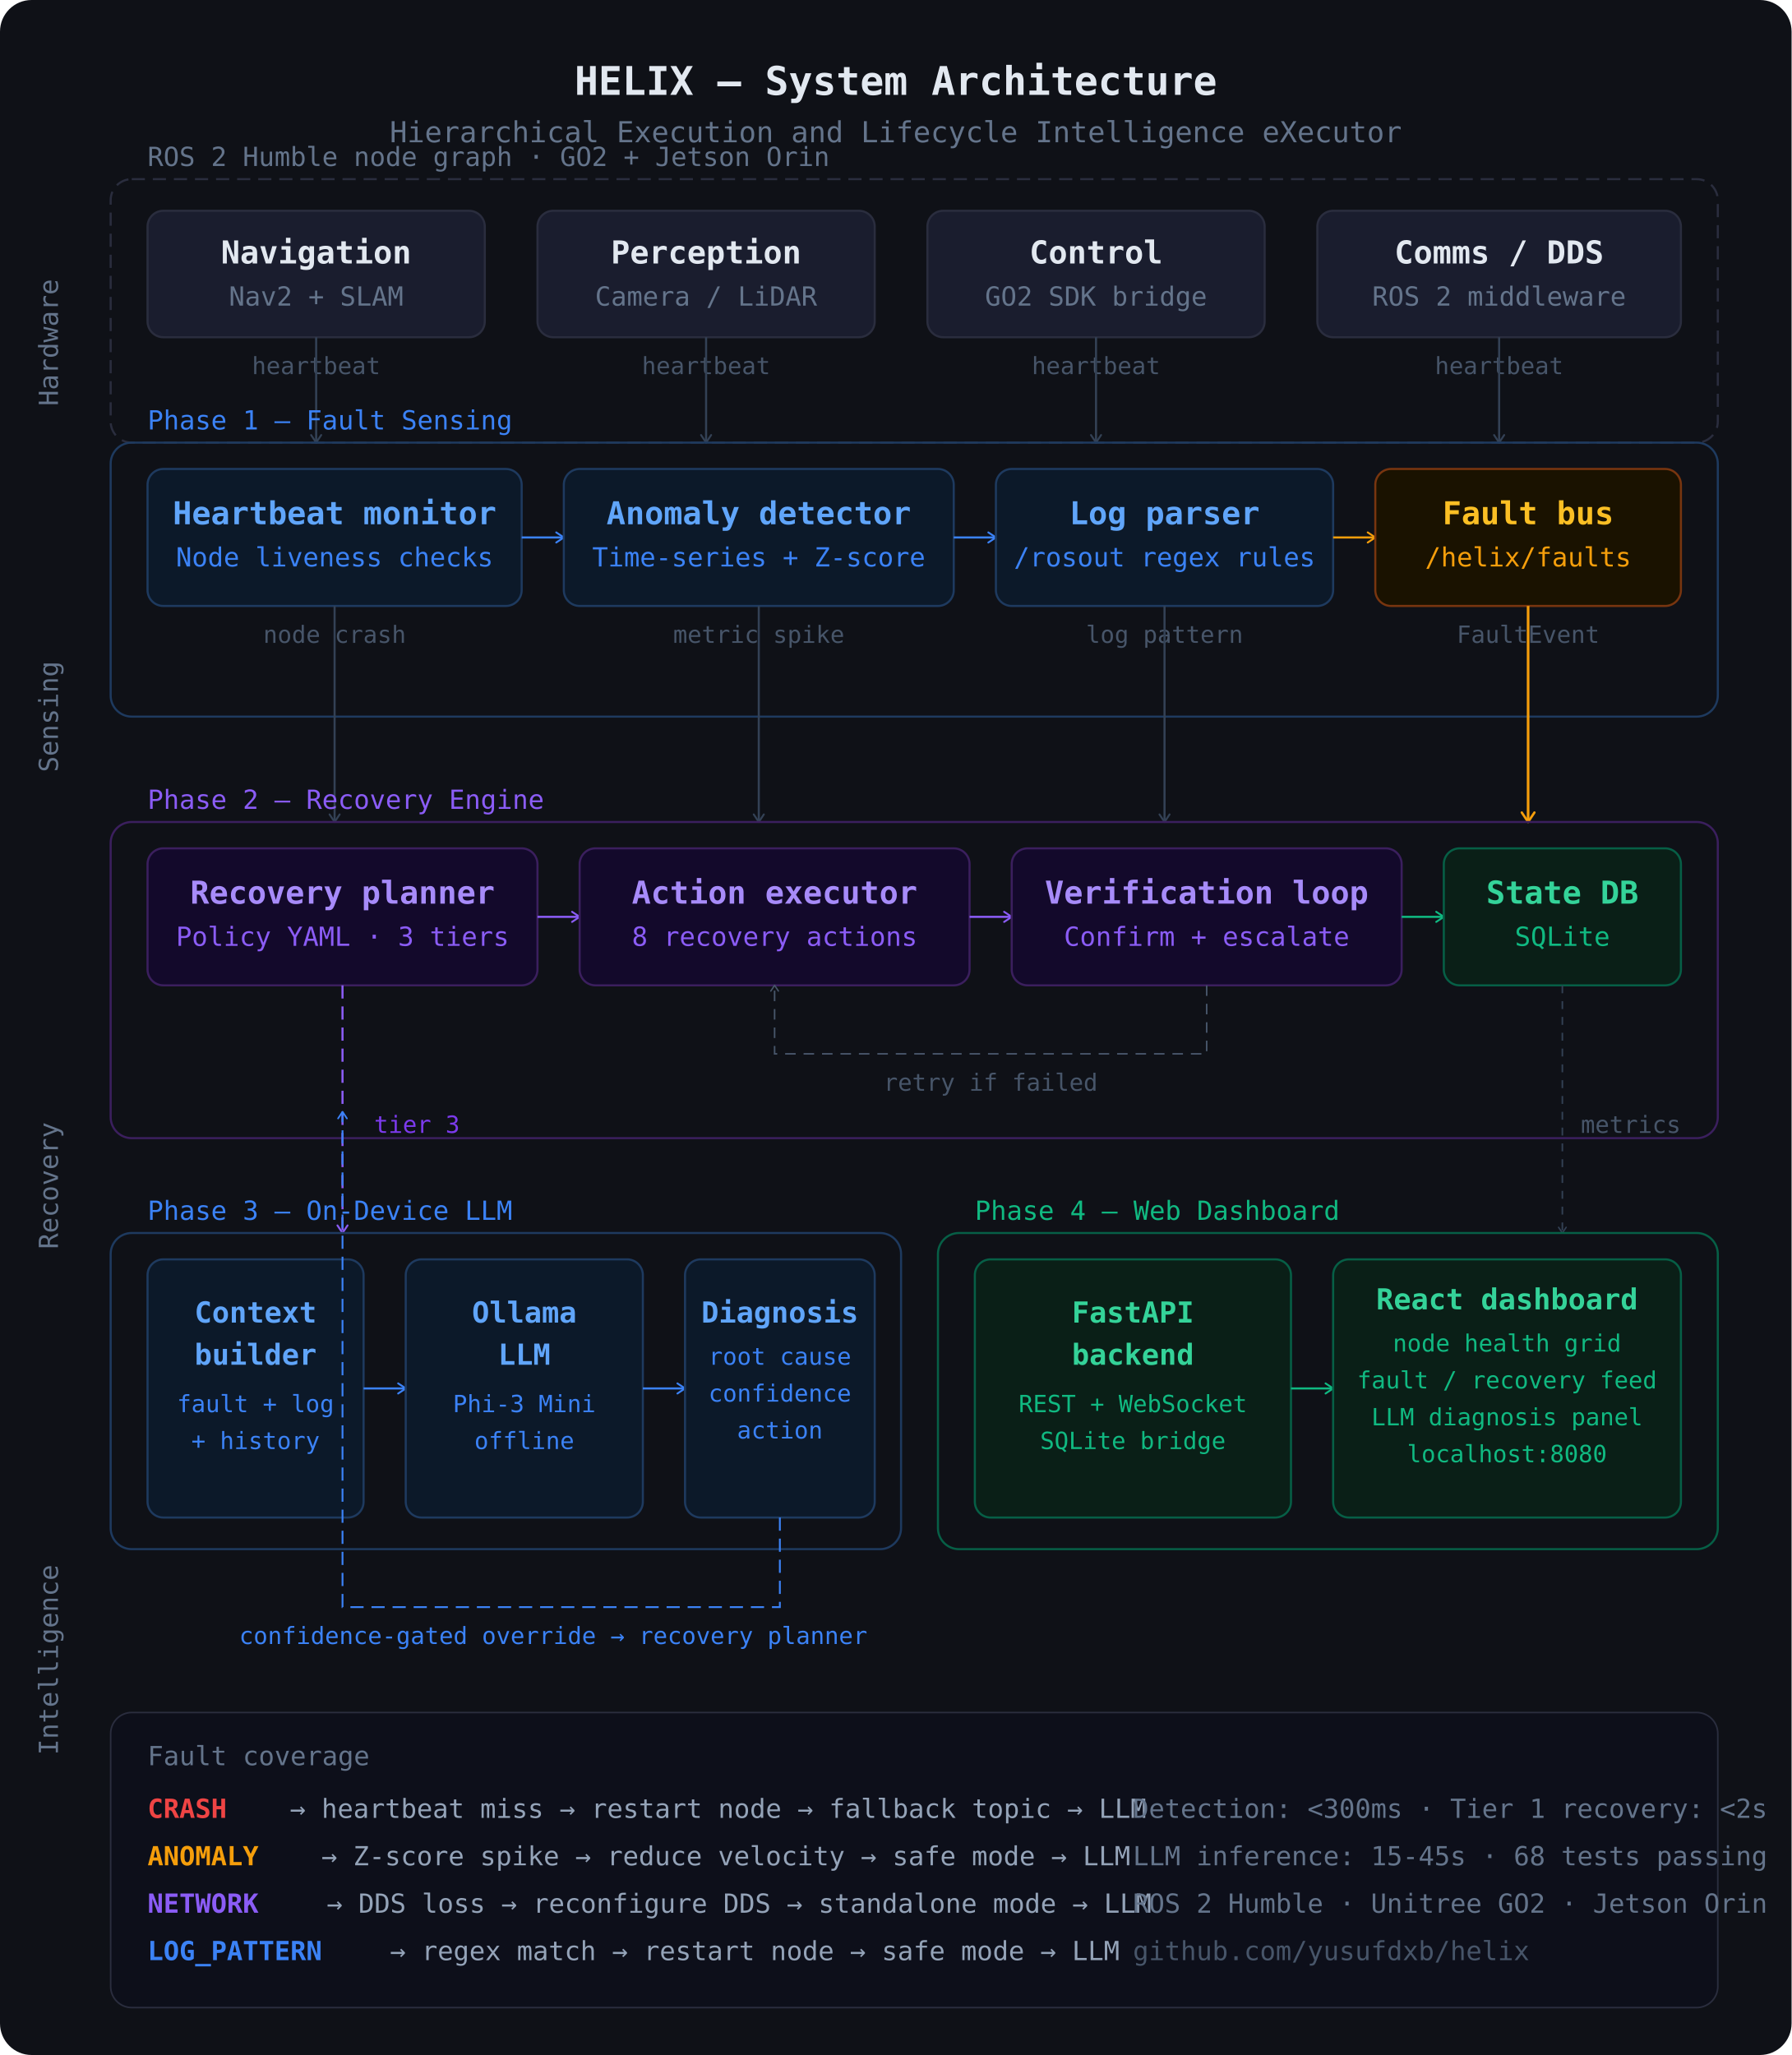
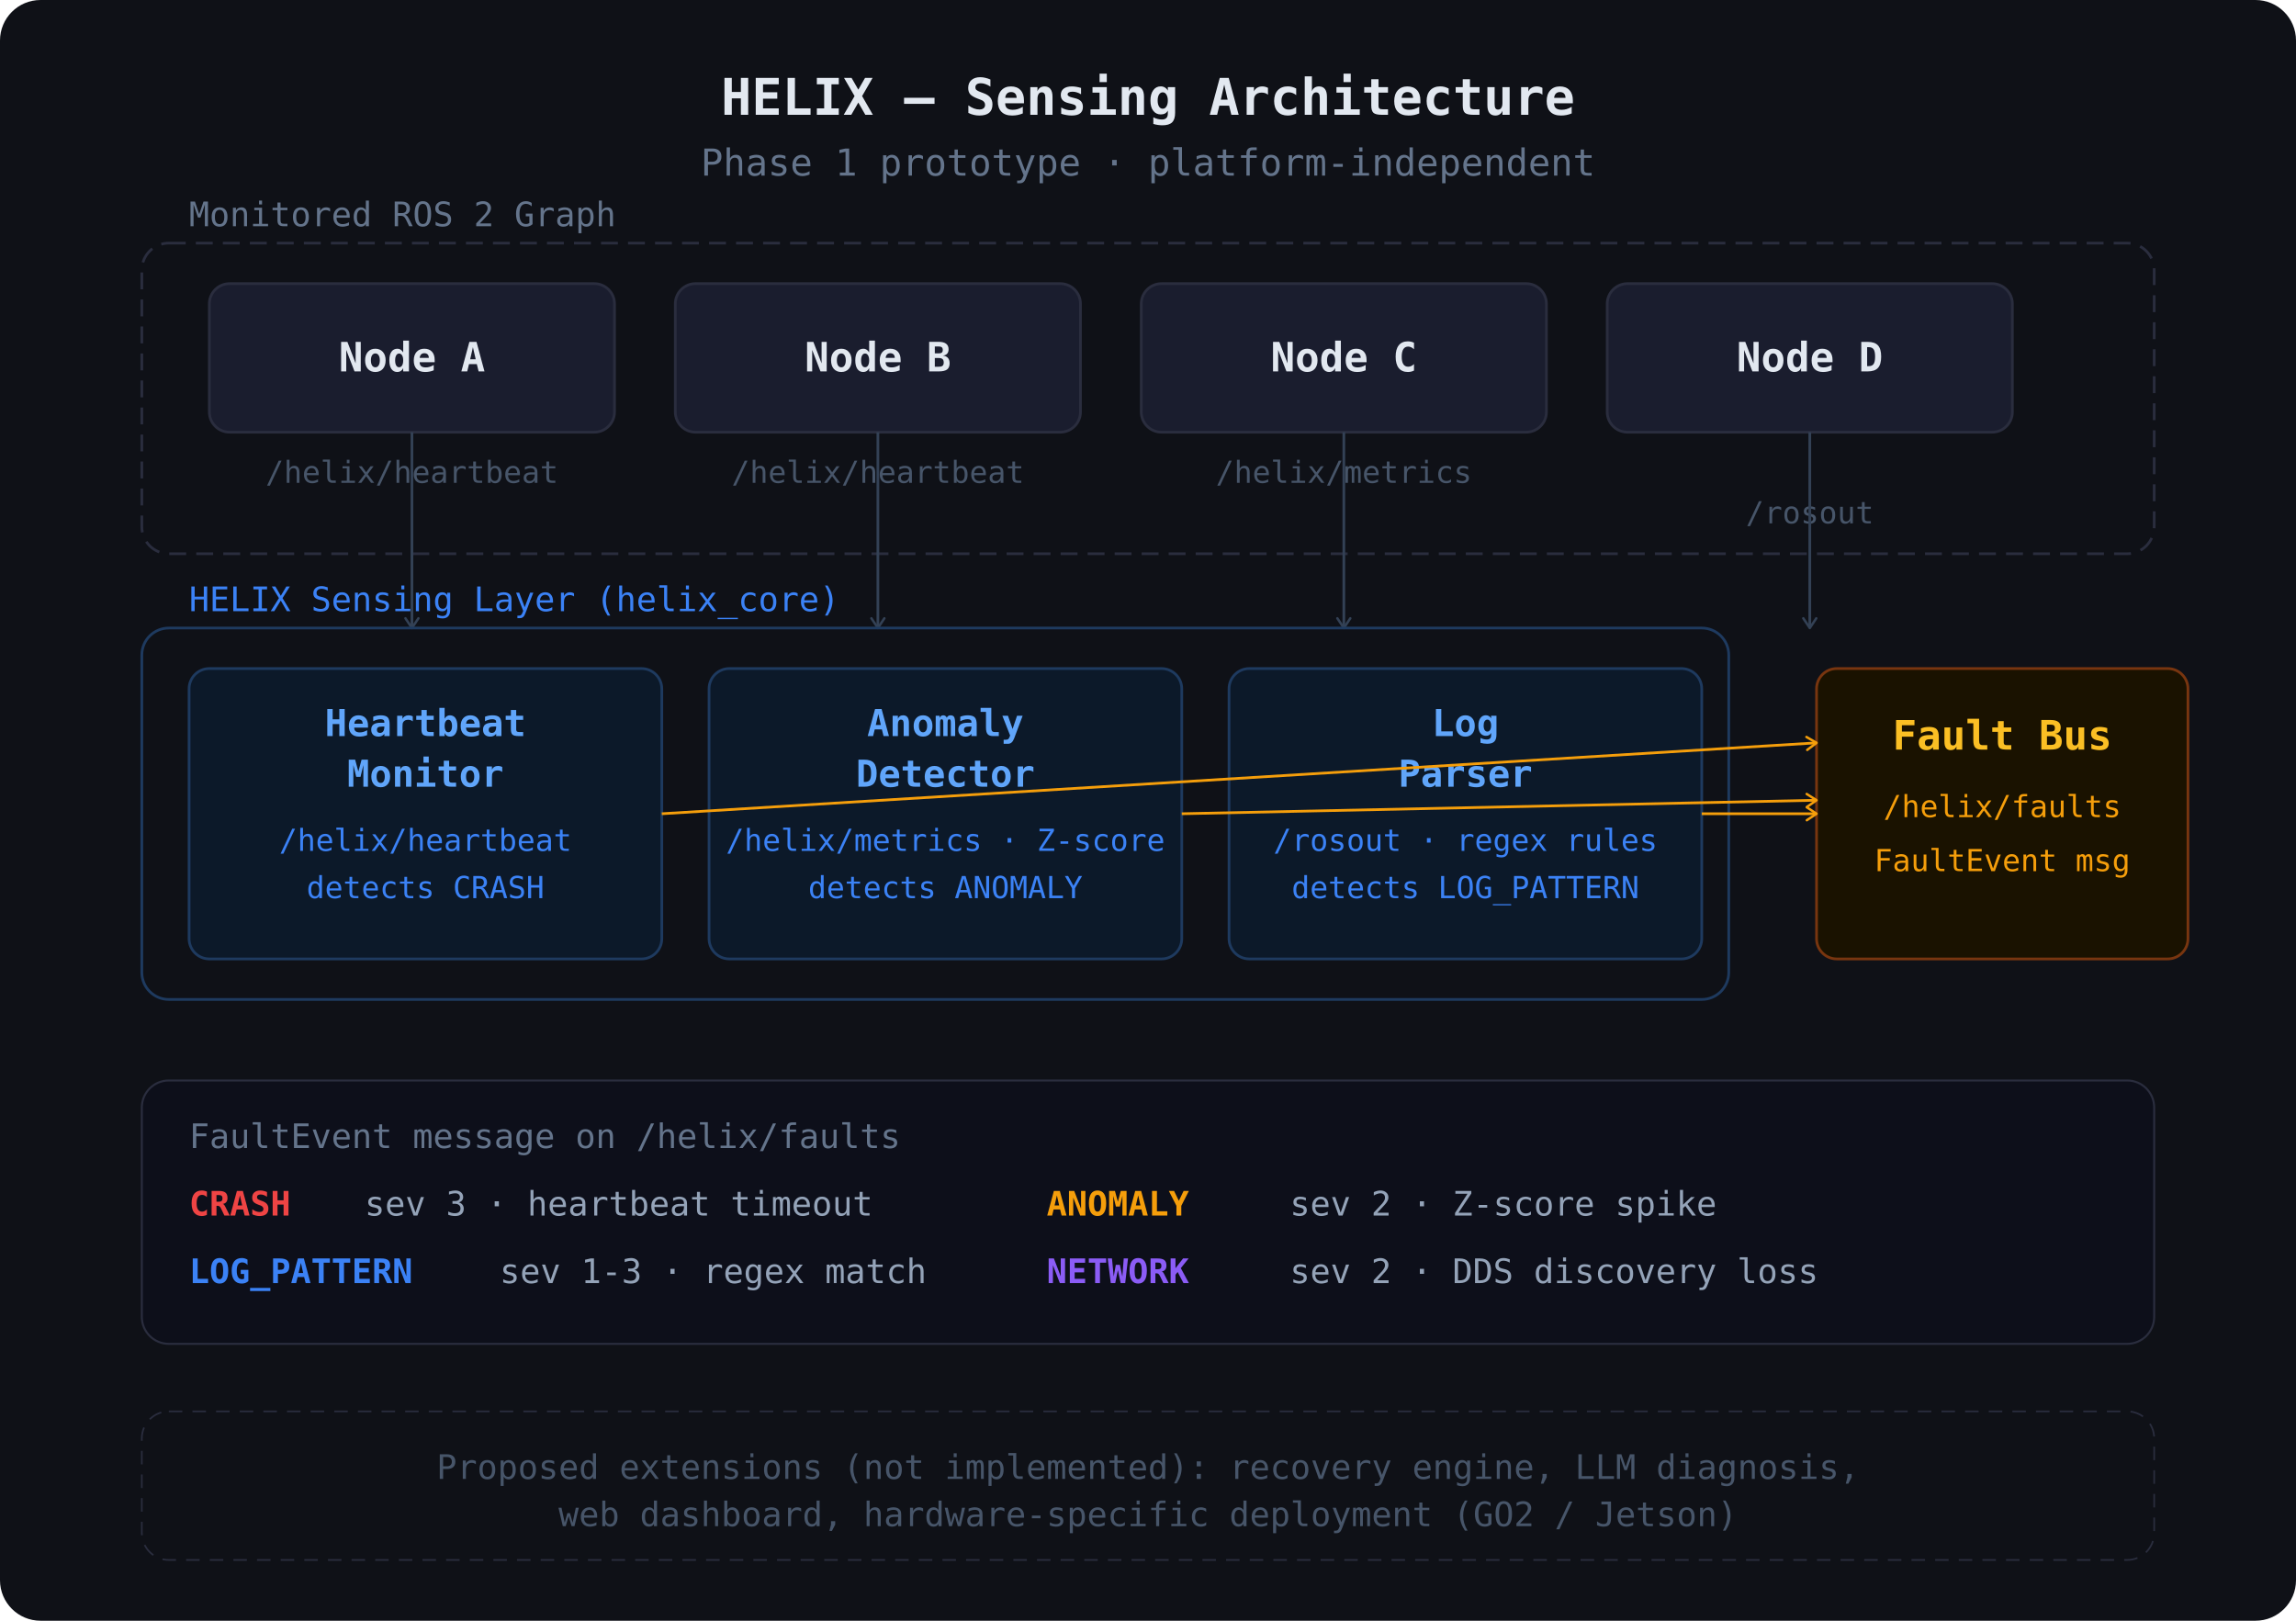
- <svg xmlns="http://www.w3.org/2000/svg" width="100%" viewBox="0 0 680 780">
+ <svg xmlns="http://www.w3.org/2000/svg" width="100%" viewBox="0 0 680 480">
  <defs>
    <marker id="arrow" viewBox="0 0 10 10" refX="8" refY="5" markerWidth="6" markerHeight="6" orient="auto-start-reverse">
      <path d="M2 1L8 5L2 9" fill="none" stroke="context-stroke" stroke-width="1.5" stroke-linecap="round" stroke-linejoin="round" />
    </marker>
  </defs>
-   <rect width="680" height="780" fill="#0f1117" rx="12" />
-   <text x="340" y="36" text-anchor="middle" font-family="monospace" font-size="15" font-weight="700" fill="#e2e8f0">HELIX — System Architecture</text>
-   <text x="340" y="54" text-anchor="middle" font-family="monospace" font-size="11" fill="#64748b">Hierarchical Execution and Lifecycle Intelligence eXecutor</text>
-   <text x="22" y="130" text-anchor="middle" font-family="monospace" font-size="10" fill="#64748b" transform="rotate(-90,22,130)">Hardware</text>
-   <text x="22" y="272" text-anchor="middle" font-family="monospace" font-size="10" fill="#64748b" transform="rotate(-90,22,272)">Sensing</text>
-   <text x="22" y="450" text-anchor="middle" font-family="monospace" font-size="10" fill="#64748b" transform="rotate(-90,22,450)">Recovery</text>
-   <text x="22" y="630" text-anchor="middle" font-family="monospace" font-size="10" fill="#64748b" transform="rotate(-90,22,630)">Intelligence</text>
-   <rect x="42" y="68" width="610" height="100" rx="8" fill="none" stroke="#2a2d3e" stroke-width="0.8" stroke-dasharray="5 3" />
-   <text x="56" y="63" font-family="monospace" font-size="10" fill="#64748b">ROS 2 Humble node graph  ·  GO2 + Jetson Orin</text>
-   <rect x="56" y="80" width="128" height="48" rx="6" fill="#1a1d2e" stroke="#2a2d3e" stroke-width="0.8" />
-   <text x="120" y="100" text-anchor="middle" font-family="monospace" font-size="12" font-weight="600" fill="#e2e8f0">Navigation</text>
-   <text x="120" y="116" text-anchor="middle" font-family="monospace" font-size="10" fill="#64748b">Nav2 + SLAM</text>
-   <rect x="204" y="80" width="128" height="48" rx="6" fill="#1a1d2e" stroke="#2a2d3e" stroke-width="0.8" />
-   <text x="268" y="100" text-anchor="middle" font-family="monospace" font-size="12" font-weight="600" fill="#e2e8f0">Perception</text>
-   <text x="268" y="116" text-anchor="middle" font-family="monospace" font-size="10" fill="#64748b">Camera / LiDAR</text>
-   <rect x="352" y="80" width="128" height="48" rx="6" fill="#1a1d2e" stroke="#2a2d3e" stroke-width="0.8" />
-   <text x="416" y="100" text-anchor="middle" font-family="monospace" font-size="12" font-weight="600" fill="#e2e8f0">Control</text>
-   <text x="416" y="116" text-anchor="middle" font-family="monospace" font-size="10" fill="#64748b">GO2 SDK bridge</text>
-   <rect x="500" y="80" width="138" height="48" rx="6" fill="#1a1d2e" stroke="#2a2d3e" stroke-width="0.8" />
-   <text x="569" y="100" text-anchor="middle" font-family="monospace" font-size="12" font-weight="600" fill="#e2e8f0">Comms / DDS</text>
-   <text x="569" y="116" text-anchor="middle" font-family="monospace" font-size="10" fill="#64748b">ROS 2 middleware</text>
-   <text x="120" y="142" text-anchor="middle" font-family="monospace" font-size="9" fill="#475569">heartbeat</text>
-   <line x1="120" y1="128" x2="120" y2="168" stroke="#334155" stroke-width="0.8" marker-end="url(#arrow)" />
-   <text x="268" y="142" text-anchor="middle" font-family="monospace" font-size="9" fill="#475569">heartbeat</text>
-   <line x1="268" y1="128" x2="268" y2="168" stroke="#334155" stroke-width="0.8" marker-end="url(#arrow)" />
-   <text x="416" y="142" text-anchor="middle" font-family="monospace" font-size="9" fill="#475569">heartbeat</text>
-   <line x1="416" y1="128" x2="416" y2="168" stroke="#334155" stroke-width="0.8" marker-end="url(#arrow)" />
-   <text x="569" y="142" text-anchor="middle" font-family="monospace" font-size="9" fill="#475569">heartbeat</text>
-   <line x1="569" y1="128" x2="569" y2="168" stroke="#334155" stroke-width="0.8" marker-end="url(#arrow)" />
-   <rect x="42" y="168" width="610" height="104" rx="8" fill="none" stroke="#1e3a5f" stroke-width="0.8" />
-   <text x="56" y="163" font-family="monospace" font-size="10" fill="#3b82f6">Phase 1 — Fault Sensing</text>
-   <rect x="56" y="178" width="142" height="52" rx="6" fill="#0c1929" stroke="#1e3a5f" stroke-width="0.8" />
-   <text x="127" y="199" text-anchor="middle" font-family="monospace" font-size="12" font-weight="600" fill="#60a5fa">Heartbeat monitor</text>
-   <text x="127" y="215" text-anchor="middle" font-family="monospace" font-size="10" fill="#3b82f6">Node liveness checks</text>
-   <line x1="198" y1="204" x2="214" y2="204" stroke="#3b82f6" stroke-width="0.8" marker-end="url(#arrow)" />
-   <rect x="214" y="178" width="148" height="52" rx="6" fill="#0c1929" stroke="#1e3a5f" stroke-width="0.8" />
-   <text x="288" y="199" text-anchor="middle" font-family="monospace" font-size="12" font-weight="600" fill="#60a5fa">Anomaly detector</text>
-   <text x="288" y="215" text-anchor="middle" font-family="monospace" font-size="10" fill="#3b82f6">Time-series + Z-score</text>
-   <line x1="362" y1="204" x2="378" y2="204" stroke="#3b82f6" stroke-width="0.8" marker-end="url(#arrow)" />
-   <rect x="378" y="178" width="128" height="52" rx="6" fill="#0c1929" stroke="#1e3a5f" stroke-width="0.8" />
-   <text x="442" y="199" text-anchor="middle" font-family="monospace" font-size="12" font-weight="600" fill="#60a5fa">Log parser</text>
-   <text x="442" y="215" text-anchor="middle" font-family="monospace" font-size="10" fill="#3b82f6">/rosout regex rules</text>
-   <line x1="506" y1="204" x2="522" y2="204" stroke="#f59e0b" stroke-width="0.8" marker-end="url(#arrow)" />
-   <rect x="522" y="178" width="116" height="52" rx="6" fill="#1a1200" stroke="#78350f" stroke-width="0.8" />
-   <text x="580" y="199" text-anchor="middle" font-family="monospace" font-size="12" font-weight="600" fill="#fbbf24">Fault bus</text>
-   <text x="580" y="215" text-anchor="middle" font-family="monospace" font-size="10" fill="#f59e0b">/helix/faults</text>
-   <text x="127" y="244" text-anchor="middle" font-family="monospace" font-size="9" fill="#475569">node crash</text>
-   <text x="288" y="244" text-anchor="middle" font-family="monospace" font-size="9" fill="#475569">metric spike</text>
-   <text x="442" y="244" text-anchor="middle" font-family="monospace" font-size="9" fill="#475569">log pattern</text>
-   <text x="580" y="244" text-anchor="middle" font-family="monospace" font-size="9" fill="#475569">FaultEvent</text>
-   <line x1="127" y1="230" x2="127" y2="312" stroke="#334155" stroke-width="0.8" marker-end="url(#arrow)" />
-   <line x1="288" y1="230" x2="288" y2="312" stroke="#334155" stroke-width="0.8" marker-end="url(#arrow)" />
-   <line x1="442" y1="230" x2="442" y2="312" stroke="#334155" stroke-width="0.8" marker-end="url(#arrow)" />
-   <line x1="580" y1="230" x2="580" y2="312" stroke="#f59e0b" stroke-width="1" marker-end="url(#arrow)" />
-   <rect x="42" y="312" width="610" height="120" rx="8" fill="none" stroke="#3b1f5e" stroke-width="0.8" />
-   <text x="56" y="307" font-family="monospace" font-size="10" fill="#8b5cf6">Phase 2 — Recovery Engine</text>
-   <rect x="56" y="322" width="148" height="52" rx="6" fill="#13092b" stroke="#3b1f5e" stroke-width="0.8" />
-   <text x="130" y="343" text-anchor="middle" font-family="monospace" font-size="12" font-weight="600" fill="#a78bfa">Recovery planner</text>
-   <text x="130" y="359" text-anchor="middle" font-family="monospace" font-size="10" fill="#8b5cf6">Policy YAML · 3 tiers</text>
-   <line x1="204" y1="348" x2="220" y2="348" stroke="#8b5cf6" stroke-width="0.8" marker-end="url(#arrow)" />
-   <rect x="220" y="322" width="148" height="52" rx="6" fill="#13092b" stroke="#3b1f5e" stroke-width="0.8" />
-   <text x="294" y="343" text-anchor="middle" font-family="monospace" font-size="12" font-weight="600" fill="#a78bfa">Action executor</text>
-   <text x="294" y="359" text-anchor="middle" font-family="monospace" font-size="10" fill="#8b5cf6">8 recovery actions</text>
-   <line x1="368" y1="348" x2="384" y2="348" stroke="#8b5cf6" stroke-width="0.8" marker-end="url(#arrow)" />
-   <rect x="384" y="322" width="148" height="52" rx="6" fill="#13092b" stroke="#3b1f5e" stroke-width="0.8" />
-   <text x="458" y="343" text-anchor="middle" font-family="monospace" font-size="12" font-weight="600" fill="#a78bfa">Verification loop</text>
-   <text x="458" y="359" text-anchor="middle" font-family="monospace" font-size="10" fill="#8b5cf6">Confirm + escalate</text>
-   <line x1="532" y1="348" x2="548" y2="348" stroke="#10b981" stroke-width="0.8" marker-end="url(#arrow)" />
-   <rect x="548" y="322" width="90" height="52" rx="6" fill="#0a1f17" stroke="#065f46" stroke-width="0.8" />
-   <text x="593" y="343" text-anchor="middle" font-family="monospace" font-size="12" font-weight="600" fill="#34d399">State DB</text>
-   <text x="593" y="359" text-anchor="middle" font-family="monospace" font-size="10" fill="#10b981">SQLite</text>
-   <path d="M458 374 L458 400 L294 400 L294 374" fill="none" stroke="#475569" stroke-width="0.6" stroke-dasharray="4 3" marker-end="url(#arrow)" />
-   <text x="376" y="414" text-anchor="middle" font-family="monospace" font-size="9" fill="#475569">retry if failed</text>
-   <line x1="130" y1="374" x2="130" y2="468" stroke="#8b5cf6" stroke-width="0.8" stroke-dasharray="5 3" marker-end="url(#arrow)" />
-   <text x="142" y="430" font-family="monospace" font-size="9" fill="#7c3aed">tier 3</text>
-   <line x1="593" y1="374" x2="593" y2="468" stroke="#334155" stroke-width="0.6" stroke-dasharray="3 3" marker-end="url(#arrow)" />
-   <text x="600" y="430" font-family="monospace" font-size="9" fill="#475569">metrics</text>
-   <rect x="42" y="468" width="300" height="120" rx="8" fill="none" stroke="#1e3a5f" stroke-width="0.8" />
-   <text x="56" y="463" font-family="monospace" font-size="10" fill="#3b82f6">Phase 3 — On-Device LLM</text>
-   <rect x="56" y="478" width="82" height="98" rx="6" fill="#0c1929" stroke="#1e3a5f" stroke-width="0.8" />
-   <text x="97" y="502" text-anchor="middle" font-family="monospace" font-size="11" font-weight="600" fill="#60a5fa">Context</text>
-   <text x="97" y="518" text-anchor="middle" font-family="monospace" font-size="11" font-weight="600" fill="#60a5fa">builder</text>
-   <text x="97" y="536" text-anchor="middle" font-family="monospace" font-size="9" fill="#3b82f6">fault + log</text>
-   <text x="97" y="550" text-anchor="middle" font-family="monospace" font-size="9" fill="#3b82f6">+ history</text>
-   <line x1="138" y1="527" x2="154" y2="527" stroke="#3b82f6" stroke-width="0.8" marker-end="url(#arrow)" />
-   <rect x="154" y="478" width="90" height="98" rx="6" fill="#0c1929" stroke="#1e3a5f" stroke-width="0.8" />
-   <text x="199" y="502" text-anchor="middle" font-family="monospace" font-size="11" font-weight="600" fill="#60a5fa">Ollama</text>
-   <text x="199" y="518" text-anchor="middle" font-family="monospace" font-size="11" font-weight="600" fill="#60a5fa">LLM</text>
-   <text x="199" y="536" text-anchor="middle" font-family="monospace" font-size="9" fill="#3b82f6">Phi-3 Mini</text>
-   <text x="199" y="550" text-anchor="middle" font-family="monospace" font-size="9" fill="#3b82f6">offline</text>
-   <line x1="244" y1="527" x2="260" y2="527" stroke="#3b82f6" stroke-width="0.8" marker-end="url(#arrow)" />
-   <rect x="260" y="478" width="72" height="98" rx="6" fill="#0c1929" stroke="#1e3a5f" stroke-width="0.8" />
-   <text x="296" y="502" text-anchor="middle" font-family="monospace" font-size="11" font-weight="600" fill="#60a5fa">Diagnosis</text>
-   <text x="296" y="518" text-anchor="middle" font-family="monospace" font-size="9" fill="#3b82f6">root cause</text>
-   <text x="296" y="532" text-anchor="middle" font-family="monospace" font-size="9" fill="#3b82f6">confidence</text>
-   <text x="296" y="546" text-anchor="middle" font-family="monospace" font-size="9" fill="#3b82f6">action</text>
-   <path d="M296 576 L296 610 L130 610 L130 422" fill="none" stroke="#3b82f6" stroke-width="0.7" stroke-dasharray="5 3" marker-end="url(#arrow)" />
-   <text x="210" y="624" text-anchor="middle" font-family="monospace" font-size="9" fill="#3b82f6">confidence-gated override → recovery planner</text>
-   <rect x="356" y="468" width="296" height="120" rx="8" fill="none" stroke="#065f46" stroke-width="0.8" />
-   <text x="370" y="463" font-family="monospace" font-size="10" fill="#10b981">Phase 4 — Web Dashboard</text>
-   <rect x="370" y="478" width="120" height="98" rx="6" fill="#0a1f17" stroke="#065f46" stroke-width="0.8" />
-   <text x="430" y="502" text-anchor="middle" font-family="monospace" font-size="11" font-weight="600" fill="#34d399">FastAPI</text>
-   <text x="430" y="518" text-anchor="middle" font-family="monospace" font-size="11" font-weight="600" fill="#34d399">backend</text>
-   <text x="430" y="536" text-anchor="middle" font-family="monospace" font-size="9" fill="#10b981">REST + WebSocket</text>
-   <text x="430" y="550" text-anchor="middle" font-family="monospace" font-size="9" fill="#10b981">SQLite bridge</text>
-   <line x1="490" y1="527" x2="506" y2="527" stroke="#10b981" stroke-width="0.8" marker-end="url(#arrow)" />
-   <rect x="506" y="478" width="132" height="98" rx="6" fill="#0a1f17" stroke="#065f46" stroke-width="0.8" />
-   <text x="572" y="497" text-anchor="middle" font-family="monospace" font-size="11" font-weight="600" fill="#34d399">React dashboard</text>
-   <text x="572" y="513" text-anchor="middle" font-family="monospace" font-size="9" fill="#10b981">node health grid</text>
-   <text x="572" y="527" text-anchor="middle" font-family="monospace" font-size="9" fill="#10b981">fault / recovery feed</text>
-   <text x="572" y="541" text-anchor="middle" font-family="monospace" font-size="9" fill="#10b981">LLM diagnosis panel</text>
-   <text x="572" y="555" text-anchor="middle" font-family="monospace" font-size="9" fill="#10b981">localhost:8080</text>
-   <rect x="42" y="650" width="610" height="112" rx="8" fill="#0d0f1a" stroke="#2a2d3e" stroke-width="0.6" />
-   <text x="56" y="670" font-family="monospace" font-size="10" fill="#64748b">Fault coverage</text>
-   <text x="56" y="690" font-family="monospace" font-size="10" font-weight="600" fill="#ef4444">CRASH</text>
-   <text x="110" y="690" font-family="monospace" font-size="10" fill="#94a3b8">→ heartbeat miss → restart node → fallback topic → LLM</text>
-   <text x="56" y="708" font-family="monospace" font-size="10" font-weight="600" fill="#f59e0b">ANOMALY</text>
-   <text x="122" y="708" font-family="monospace" font-size="10" fill="#94a3b8">→ Z-score spike → reduce velocity → safe mode → LLM</text>
-   <text x="56" y="726" font-family="monospace" font-size="10" font-weight="600" fill="#8b5cf6">NETWORK</text>
-   <text x="124" y="726" font-family="monospace" font-size="10" fill="#94a3b8">→ DDS loss → reconfigure DDS → standalone mode → LLM</text>
-   <text x="56" y="744" font-family="monospace" font-size="10" font-weight="600" fill="#3b82f6">LOG_PATTERN</text>
-   <text x="148" y="744" font-family="monospace" font-size="10" fill="#94a3b8">→ regex match → restart node → safe mode → LLM</text>
-   <text x="430" y="690" font-family="monospace" font-size="10" fill="#64748b">Detection: &lt;300ms  ·  Tier 1 recovery: &lt;2s</text>
-   <text x="430" y="708" font-family="monospace" font-size="10" fill="#64748b">LLM inference: 15-45s  ·  68 tests passing</text>
-   <text x="430" y="726" font-family="monospace" font-size="10" fill="#64748b">ROS 2 Humble  ·  Unitree GO2  ·  Jetson Orin</text>
-   <text x="430" y="744" font-family="monospace" font-size="10" fill="#475569">github.com/yusufdxb/helix</text>
+   <rect width="680" height="480" fill="#0f1117" rx="12" />
+   <text x="340" y="34" text-anchor="middle" font-family="monospace" font-size="15" font-weight="700" fill="#e2e8f0">HELIX — Sensing Architecture</text>
+   <text x="340" y="52" text-anchor="middle" font-family="monospace" font-size="11" fill="#64748b">Phase 1 prototype · platform-independent</text>
+   <rect x="42" y="72" width="596" height="92" rx="8" fill="none" stroke="#2a2d3e" stroke-width="0.8" stroke-dasharray="5 3" />
+   <text x="56" y="67" font-family="monospace" font-size="10" fill="#64748b">Monitored ROS 2 Graph</text>
+   <rect x="62" y="84" width="120" height="44" rx="6" fill="#1a1d2e" stroke="#2a2d3e" stroke-width="0.8" />
+   <text x="122" y="110" text-anchor="middle" font-family="monospace" font-size="12" font-weight="600" fill="#e2e8f0">Node A</text>
+   <rect x="200" y="84" width="120" height="44" rx="6" fill="#1a1d2e" stroke="#2a2d3e" stroke-width="0.8" />
+   <text x="260" y="110" text-anchor="middle" font-family="monospace" font-size="12" font-weight="600" fill="#e2e8f0">Node B</text>
+   <rect x="338" y="84" width="120" height="44" rx="6" fill="#1a1d2e" stroke="#2a2d3e" stroke-width="0.8" />
+   <text x="398" y="110" text-anchor="middle" font-family="monospace" font-size="12" font-weight="600" fill="#e2e8f0">Node C</text>
+   <rect x="476" y="84" width="120" height="44" rx="6" fill="#1a1d2e" stroke="#2a2d3e" stroke-width="0.8" />
+   <text x="536" y="110" text-anchor="middle" font-family="monospace" font-size="12" font-weight="600" fill="#e2e8f0">Node D</text>
+   <text x="122" y="143" text-anchor="middle" font-family="monospace" font-size="9" fill="#475569">/helix/heartbeat</text>
+   <line x1="122" y1="128" x2="122" y2="186" stroke="#334155" stroke-width="0.8" marker-end="url(#arrow)" />
+   <text x="260" y="143" text-anchor="middle" font-family="monospace" font-size="9" fill="#475569">/helix/heartbeat</text>
+   <line x1="260" y1="128" x2="260" y2="186" stroke="#334155" stroke-width="0.8" marker-end="url(#arrow)" />
+   <text x="398" y="143" text-anchor="middle" font-family="monospace" font-size="9" fill="#475569">/helix/metrics</text>
+   <line x1="398" y1="128" x2="398" y2="186" stroke="#334155" stroke-width="0.8" marker-end="url(#arrow)" />
+   <text x="536" y="155" text-anchor="middle" font-family="monospace" font-size="9" fill="#475569">/rosout</text>
+   <line x1="536" y1="128" x2="536" y2="186" stroke="#334155" stroke-width="0.8" marker-end="url(#arrow)" />
+   <rect x="42" y="186" width="470" height="110" rx="8" fill="none" stroke="#1e3a5f" stroke-width="0.8" />
+   <text x="56" y="181" font-family="monospace" font-size="10" fill="#3b82f6">HELIX Sensing Layer (helix_core)</text>
+   <rect x="56" y="198" width="140" height="86" rx="6" fill="#0c1929" stroke="#1e3a5f" stroke-width="0.8" />
+   <text x="126" y="218" text-anchor="middle" font-family="monospace" font-size="11" font-weight="600" fill="#60a5fa">Heartbeat</text>
+   <text x="126" y="233" text-anchor="middle" font-family="monospace" font-size="11" font-weight="600" fill="#60a5fa">Monitor</text>
+   <text x="126" y="252" text-anchor="middle" font-family="monospace" font-size="9" fill="#3b82f6">/helix/heartbeat</text>
+   <text x="126" y="266" text-anchor="middle" font-family="monospace" font-size="9" fill="#3b82f6">detects CRASH</text>
+   <rect x="210" y="198" width="140" height="86" rx="6" fill="#0c1929" stroke="#1e3a5f" stroke-width="0.8" />
+   <text x="280" y="218" text-anchor="middle" font-family="monospace" font-size="11" font-weight="600" fill="#60a5fa">Anomaly</text>
+   <text x="280" y="233" text-anchor="middle" font-family="monospace" font-size="11" font-weight="600" fill="#60a5fa">Detector</text>
+   <text x="280" y="252" text-anchor="middle" font-family="monospace" font-size="9" fill="#3b82f6">/helix/metrics · Z-score</text>
+   <text x="280" y="266" text-anchor="middle" font-family="monospace" font-size="9" fill="#3b82f6">detects ANOMALY</text>
+   <rect x="364" y="198" width="140" height="86" rx="6" fill="#0c1929" stroke="#1e3a5f" stroke-width="0.8" />
+   <text x="434" y="218" text-anchor="middle" font-family="monospace" font-size="11" font-weight="600" fill="#60a5fa">Log</text>
+   <text x="434" y="233" text-anchor="middle" font-family="monospace" font-size="11" font-weight="600" fill="#60a5fa">Parser</text>
+   <text x="434" y="252" text-anchor="middle" font-family="monospace" font-size="9" fill="#3b82f6">/rosout · regex rules</text>
+   <text x="434" y="266" text-anchor="middle" font-family="monospace" font-size="9" fill="#3b82f6">detects LOG_PATTERN</text>
+   <rect x="538" y="198" width="110" height="86" rx="6" fill="#1a1200" stroke="#78350f" stroke-width="0.8" />
+   <text x="593" y="222" text-anchor="middle" font-family="monospace" font-size="12" font-weight="600" fill="#fbbf24">Fault Bus</text>
+   <text x="593" y="242" text-anchor="middle" font-family="monospace" font-size="9" fill="#f59e0b">/helix/faults</text>
+   <text x="593" y="258" text-anchor="middle" font-family="monospace" font-size="9" fill="#f59e0b">FaultEvent msg</text>
+   <line x1="196" y1="241" x2="196" y2="241" stroke="#f59e0b" stroke-width="0.8" />
+   <line x1="196" y1="241" x2="538" y2="220" stroke="#f59e0b" stroke-width="0.8" marker-end="url(#arrow)" />
+   <line x1="350" y1="241" x2="538" y2="237" stroke="#f59e0b" stroke-width="0.8" marker-end="url(#arrow)" />
+   <line x1="504" y1="241" x2="538" y2="241" stroke="#f59e0b" stroke-width="0.8" marker-end="url(#arrow)" />
+   <rect x="42" y="320" width="596" height="78" rx="8" fill="#0d0f1a" stroke="#2a2d3e" stroke-width="0.6" />
+   <text x="56" y="340" font-family="monospace" font-size="10" fill="#64748b">FaultEvent message on /helix/faults</text>
+   <text x="56" y="360" font-family="monospace" font-size="10" font-weight="600" fill="#ef4444">CRASH</text>
+   <text x="108" y="360" font-family="monospace" font-size="10" fill="#94a3b8">sev 3 · heartbeat timeout</text>
+   <text x="310" y="360" font-family="monospace" font-size="10" font-weight="600" fill="#f59e0b">ANOMALY</text>
+   <text x="382" y="360" font-family="monospace" font-size="10" fill="#94a3b8">sev 2 · Z-score spike</text>
+   <text x="56" y="380" font-family="monospace" font-size="10" font-weight="600" fill="#3b82f6">LOG_PATTERN</text>
+   <text x="148" y="380" font-family="monospace" font-size="10" fill="#94a3b8">sev 1-3 · regex match</text>
+   <text x="310" y="380" font-family="monospace" font-size="10" font-weight="600" fill="#8b5cf6">NETWORK</text>
+   <text x="382" y="380" font-family="monospace" font-size="10" fill="#94a3b8">sev 2 · DDS discovery loss</text>
+   <rect x="42" y="418" width="596" height="44" rx="8" fill="none" stroke="#2a2d3e" stroke-width="0.5" stroke-dasharray="4 3" />
+   <text x="340" y="438" text-anchor="middle" font-family="monospace" font-size="10" fill="#475569">Proposed extensions (not implemented): recovery engine, LLM diagnosis,</text>
+   <text x="340" y="452" text-anchor="middle" font-family="monospace" font-size="10" fill="#475569">web dashboard, hardware-specific deployment (GO2 / Jetson)</text>
</svg>
